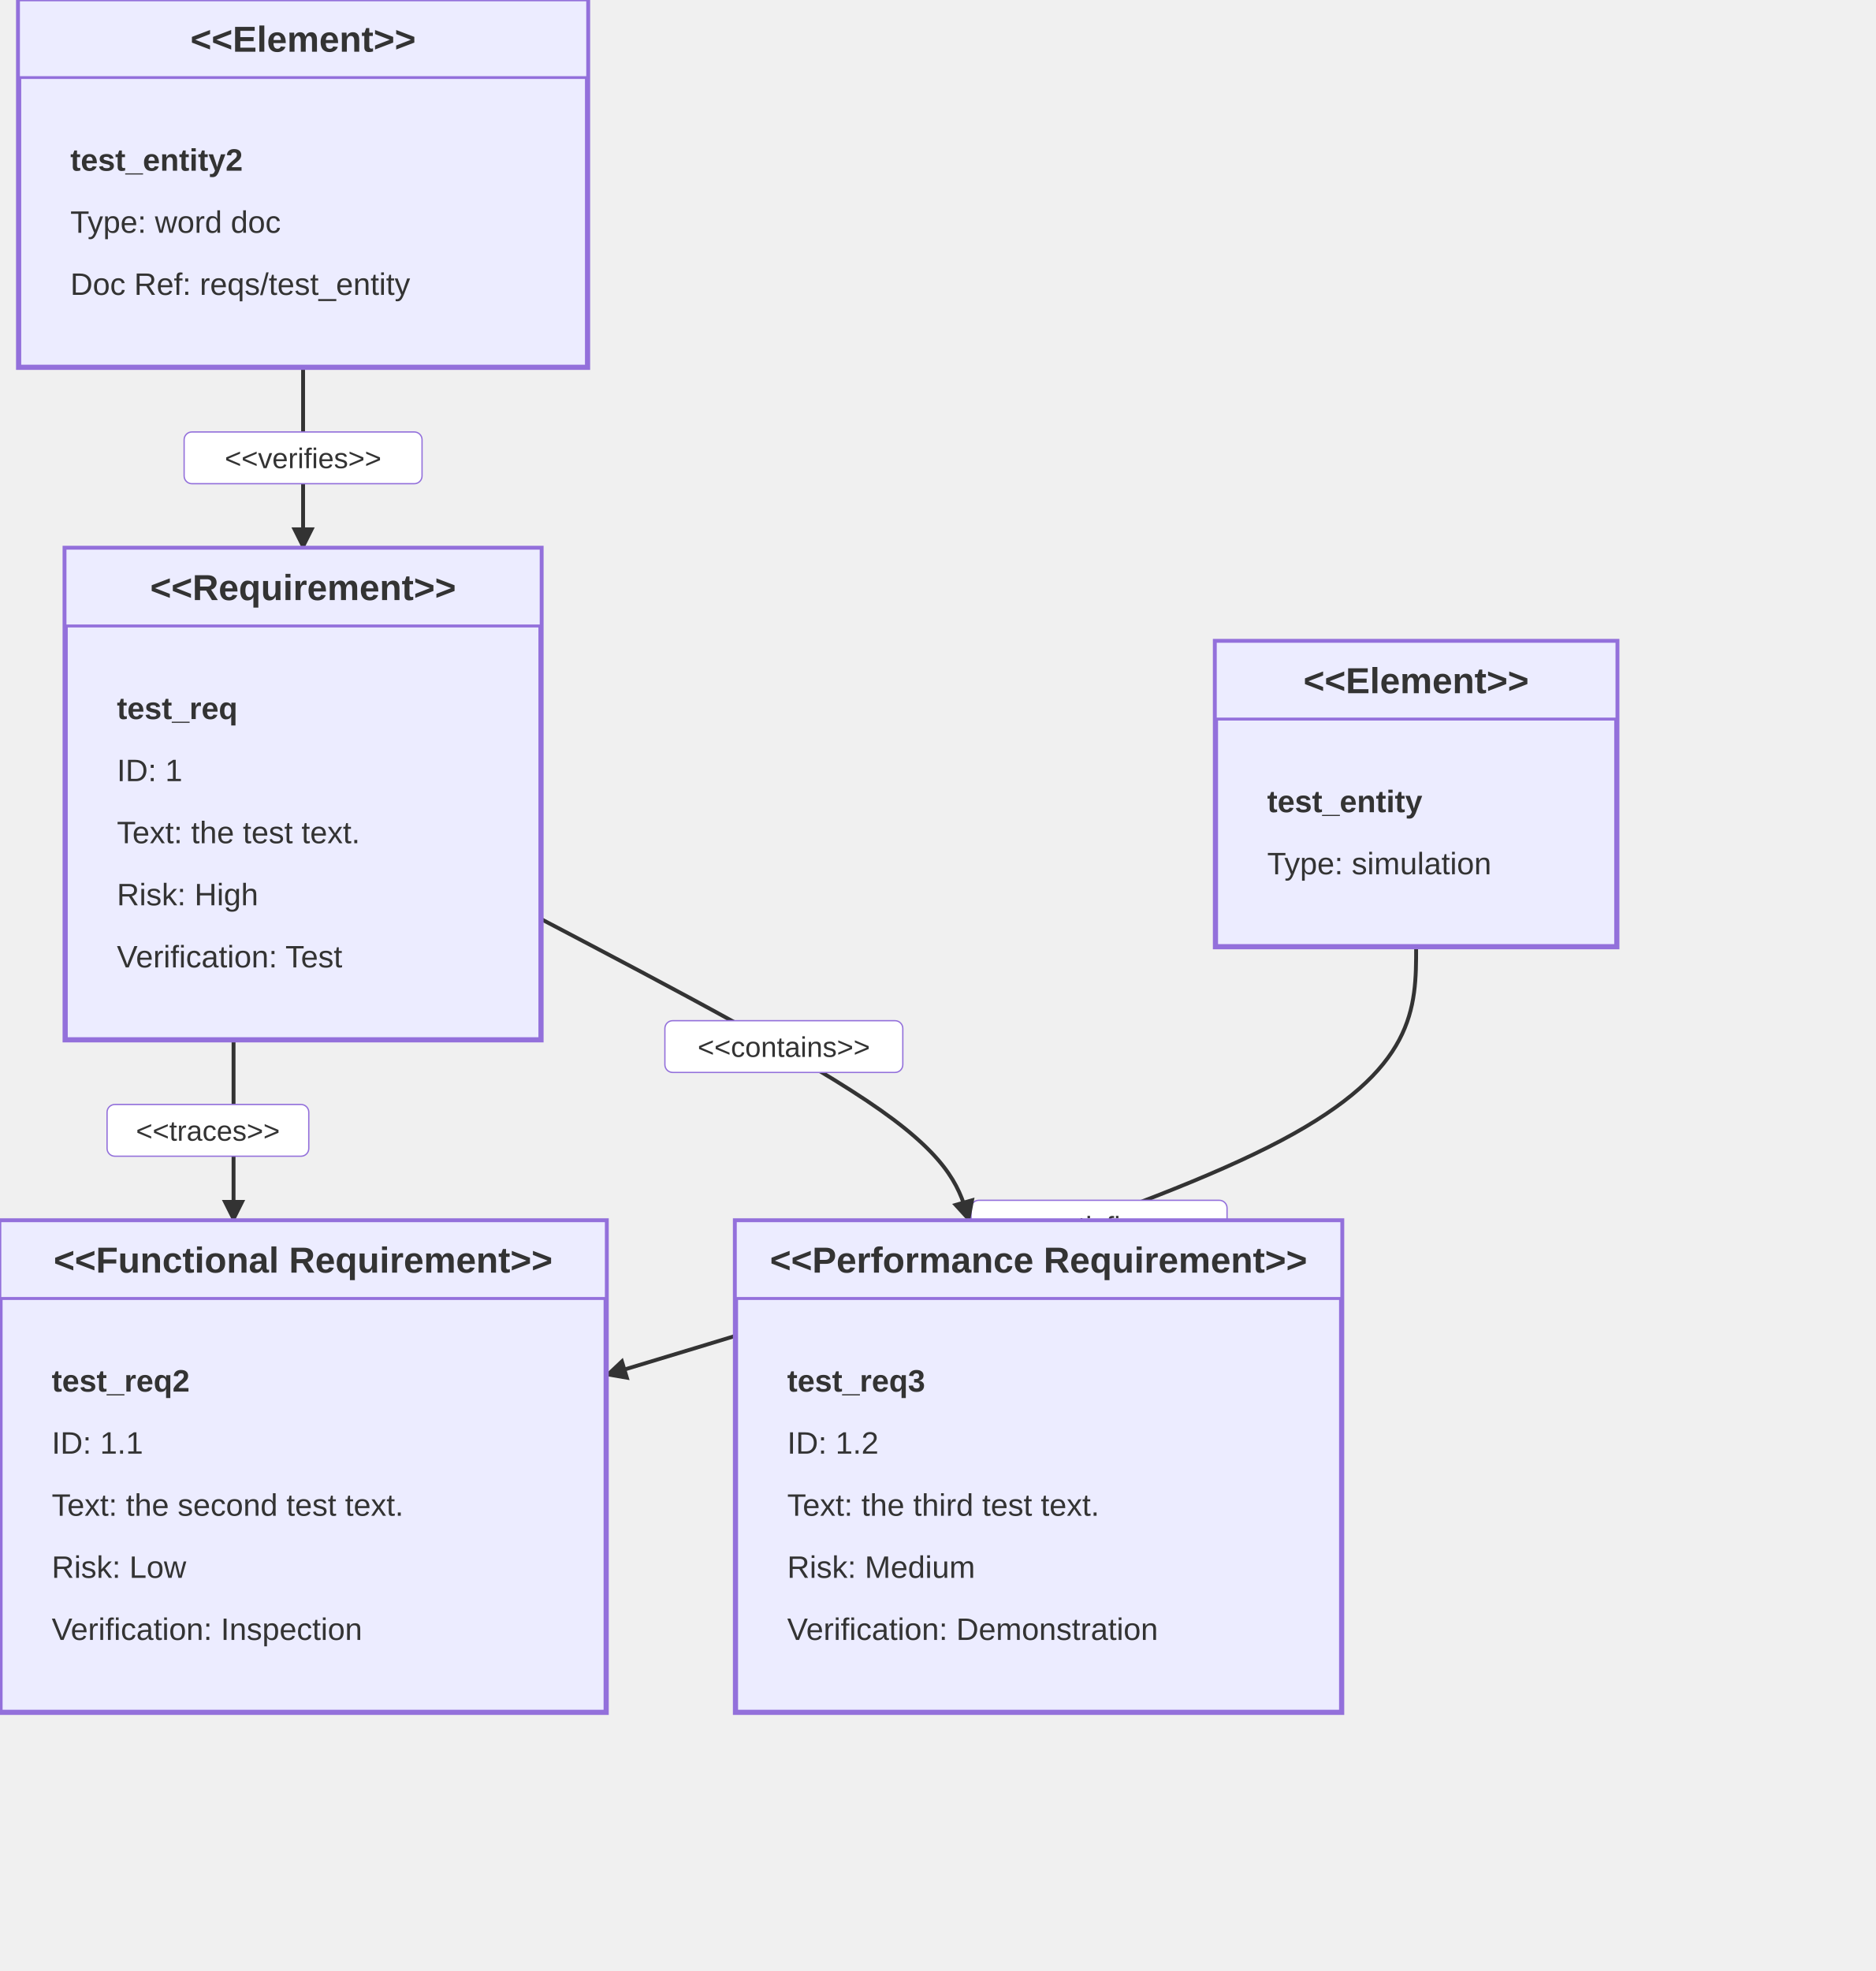
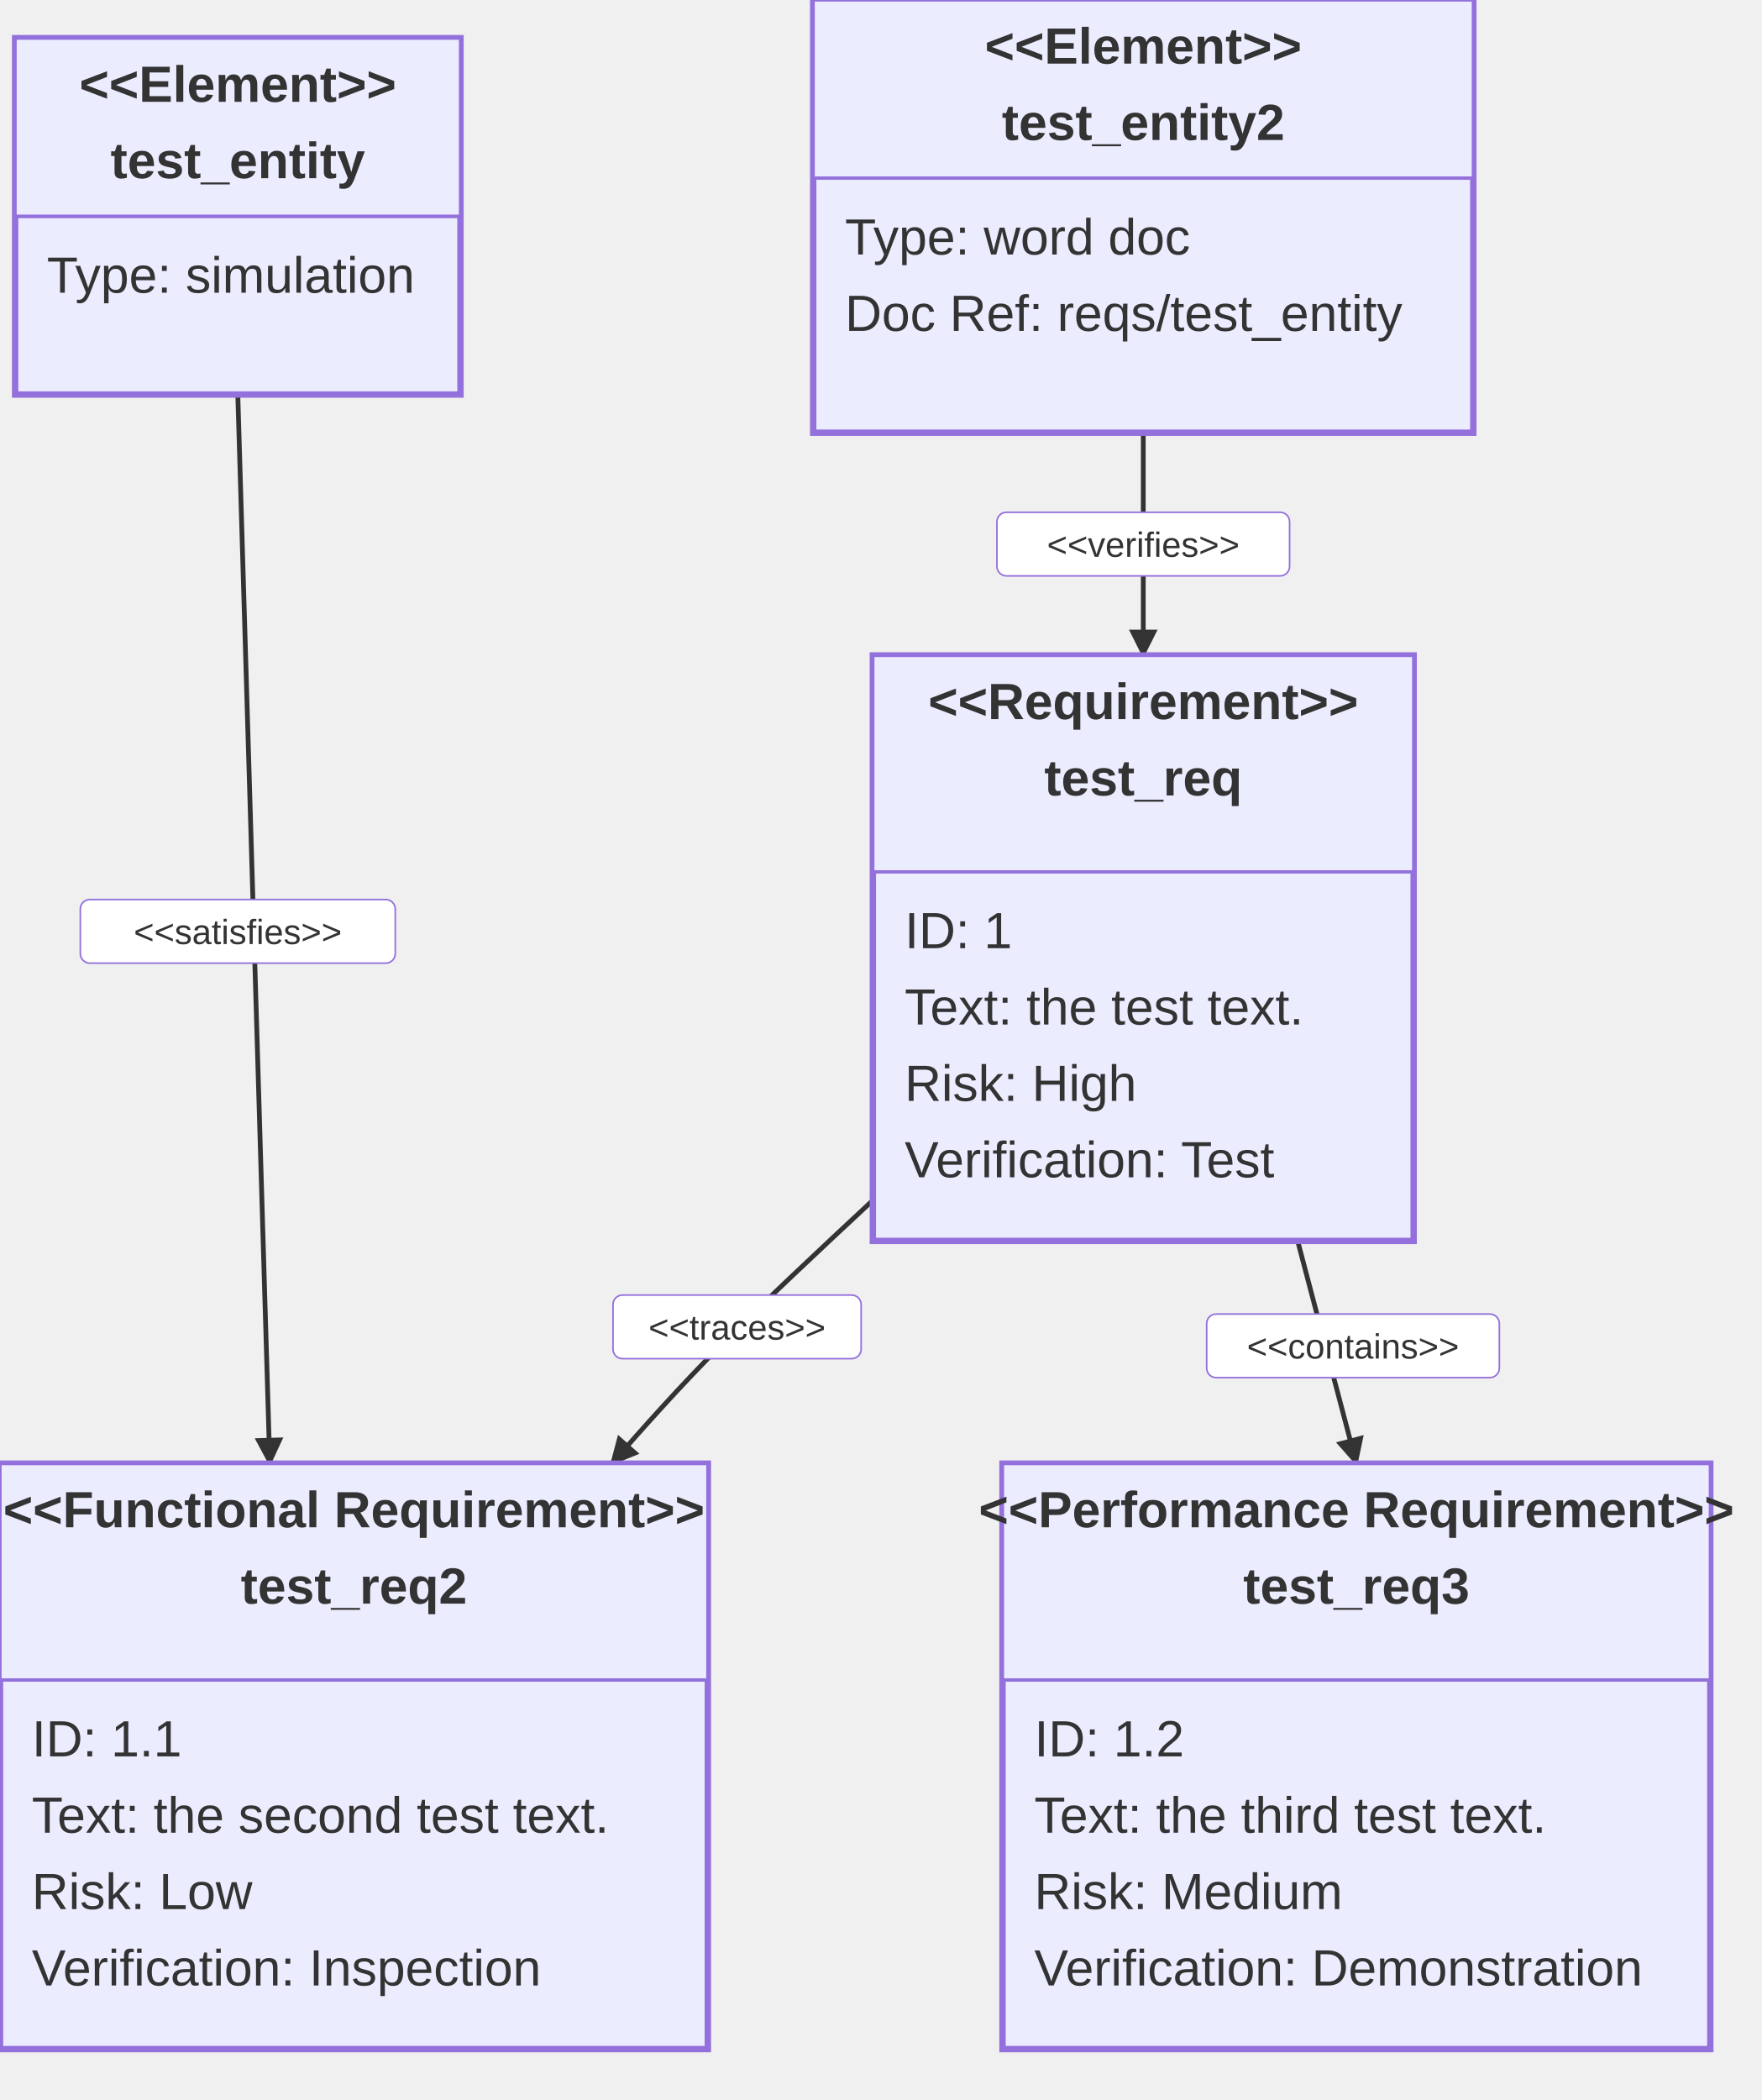
- <svg xmlns="http://www.w3.org/2000/svg" width="725.2" height="762" viewBox="0 0 725.2 762" class="mermaid">
+ <svg xmlns="http://www.w3.org/2000/svg" width="553.625" height="660" viewBox="0 0 553.625 660" class="mermaid">
  <style>

.mermaid {
  font-family: trebuchet ms, verdana, arial, sans-serif;
  font-size: 16px;
}

.node rect,
.node polygon,
.node circle,
.node ellipse,
.node path {
  fill: #ECECFF;
  stroke: #9370DB;
  stroke-width: 1px;
}

.node line {
  stroke: #9370DB;
  stroke-width: 1px;
}

.node .label {
  fill: #333333;
}

.node text {
  fill: #333333;
  font-family: trebuchet ms, verdana, arial, sans-serif;
  font-size: 16px;
}

.edge-path {
  fill: none;
  stroke: #333333;
  stroke-width: 1px;
}

.edge-label {
  fill: #333333;
  font-family: trebuchet ms, verdana, arial, sans-serif;
}

.edge-label-bg {
  fill: rgba(232, 232, 232, 0.8);
}

.subgraph {
  fill: #ffffde;
  stroke: #aaaa33;
  stroke-width: 1px;
}

.subgraph-title {
  fill: #333333;
  font-weight: bold;
}

.cluster rect {
  fill: #ffffde;
  stroke: #aaaa33;
  stroke-width: 1px;
  rx: 5px;
  ry: 5px;
}

.cluster-label {
  fill: #333333;
  font-family: trebuchet ms, verdana, arial, sans-serif;
  font-size: 16px;
  font-weight: bold;
}

marker path {
  fill: #333333;
  stroke: #333333;
}


.requirement-box {
  fill: #ECECFF;
  stroke: #9370DB;
}

.requirement-header {
  fill: #ECECFF;
  stroke: #9370DB;
}

.requirement-type {
  fill: #333333;
  font-weight: bold;
}

.requirement-name {
  fill: #333333;
}

.requirement-attr {
  fill: #333333;
}

.element-box {
  fill: #ECECFF;
  stroke: #9370DB;
}

.element-header {
  fill: #ECECFF;
  stroke: #9370DB;
}

.element-type {
  fill: #333333;
  font-weight: bold;
}

.element-name {
  fill: #333333;
}

.element-attr {
  fill: #333333;
}

.divider {
  stroke: #9370DB;
}

.relationship-line {
  fill: none;
  stroke: #333333;
  stroke-width: 1.5;
}

.relationship-label {
  fill: #333333;
}

.relationship-label-bg {
  fill: #ffffff;
  stroke: #9370DB;
  stroke-width: 0.5;
}

.marker {
  fill: #333333;
  stroke: none;
}

  </style>
  <defs>
    <marker id="requirement-arrow" viewBox="0 0 10 10" refX="9" refY="5" markerWidth="6" markerHeight="6" orient="auto">
      <path d="M0,0 L10,5 L0,10 z" class="marker" />
    </marker>
    <marker id="requirement-contains" viewBox="0 0 20 20" refX="18" refY="10" markerWidth="10" markerHeight="10" orient="auto">
      <path d="M0,10 L10,0 L20,10 L10,20 z" class="marker" />
    </marker>
  </defs>
  <g class="root">
    <g class="clusters">

    </g>
    <g class="edgePaths">

    </g>
    <g class="edgeLabels">

    </g>
    <g class="nodes">

    </g>
    <g class="relationship">
-       <path d="M 547.60 366.00 C 547.60 389.67, 547.60 413.33, 495.40 440.93 C 443.20 468.53, 338.80 500.07, 234.40 531.60" class="relationship-line" marker-end="url(#requirement-arrow)" />
-       <rect x="375.484" y="464.036" width="99" height="20" rx="3" ry="3" class="relationship-label-bg" />
-       <text x="424.984" y="478.036" class="relationship-label" text-anchor="middle" font-size="11">&lt;&lt;satisfies&gt;&gt;</text>
-     </g>
-     <g class="relationship">
-       <path d="M 90.31 402.00 L 90.31 472.00" class="relationship-line" marker-end="url(#requirement-arrow)" />
-       <rect x="41.4" y="427" width="78" height="20" rx="3" ry="3" class="relationship-label-bg" />
-       <text x="80.4" y="441" class="relationship-label" text-anchor="middle" font-size="11">&lt;&lt;traces&gt;&gt;</text>
-     </g>
-     <g class="relationship">
-       <path d="M 209.20 355.30 C 261.07 382.54, 312.93 409.77, 340.52 429.22 C 368.10 448.67, 371.41 460.33, 374.71 472.00" class="relationship-line" marker-end="url(#requirement-arrow)" />
-       <rect x="257.103" y="394.607" width="92" height="20" rx="3" ry="3" class="relationship-label-bg" />
-       <text x="303.103" y="408.607" class="relationship-label" text-anchor="middle" font-size="11">&lt;&lt;contains&gt;&gt;</text>
-     </g>
-     <g class="relationship">
-       <path d="M 117.20 142.00 C 117.20 153.67, 117.20 165.33, 117.20 177.00 C 117.20 188.67, 117.20 200.33, 117.20 212.00" class="relationship-line" marker-end="url(#requirement-arrow)" />
-       <rect x="71.2" y="167" width="92" height="20" rx="3" ry="3" class="relationship-label-bg" />
-       <text x="117.2" y="181" class="relationship-label" font-size="11" text-anchor="middle">&lt;&lt;verifies&gt;&gt;</text>
+       <path d="M 74.75 124.00 L 84.81 460.00" class="relationship-line" marker-end="url(#requirement-arrow)" />
+       <rect x="25.25" y="282.708" width="99" height="20" rx="3" ry="3" class="relationship-label-bg" />
+       <text x="74.75" y="296.708" class="relationship-label" text-anchor="middle" font-size="11">&lt;&lt;satisfies&gt;&gt;</text>
+     </g>
+     <g class="relationship">
+       <path d="M 274.38 377.23 C 257.29 393.15, 240.21 409.08, 226.53 422.87 C 212.85 436.67, 202.57 448.33, 192.29 460.00" class="relationship-line" marker-end="url(#requirement-arrow)" />
+       <rect x="192.69" y="407.016" width="78" height="20" rx="3" ry="3" class="relationship-label-bg" />
+       <text x="231.69" y="421.016" class="relationship-label" text-anchor="middle" font-size="11">&lt;&lt;traces&gt;&gt;</text>
+     </g>
+     <g class="relationship">
+       <path d="M 407.91 390.00 L 426.38 460.00" class="relationship-line" marker-end="url(#requirement-arrow)" />
+       <rect x="379.308" y="412.978" width="92" height="20" rx="3" ry="3" class="relationship-label-bg" />
+       <text x="425.308" y="426.978" class="relationship-label" font-size="11" text-anchor="middle">&lt;&lt;contains&gt;&gt;</text>
+     </g>
+     <g class="relationship">
+       <path d="M 359.38 136.00 C 359.38 147.67, 359.38 159.33, 359.38 171.00 C 359.38 182.67, 359.38 194.33, 359.38 206.00" class="relationship-line" marker-end="url(#requirement-arrow)" />
+       <rect x="313.375" y="161" width="92" height="20" rx="3" ry="3" class="relationship-label-bg" />
+       <text x="359.375" y="175" class="relationship-label" text-anchor="middle" font-size="11">&lt;&lt;verifies&gt;&gt;</text>
+     </g>
+     <g class="requirement-node" id="test_req">
+       <rect x="274.375" y="206" width="170" height="184" rx="0" ry="0" class="requirement-box" stroke="#9370DB" fill="#ECECFF" stroke-width="2" />
+       <rect x="274.375" y="206" width="170" height="68" rx="0" ry="0" class="requirement-header" stroke="#9370DB" fill="#ECECFF" />
+       <line x1="274.375" y1="274" x2="444.375" y2="274" class="divider" stroke="#9370DB" stroke-width="1" />
+       <text x="359.375" y="226" class="requirement-type" text-anchor="middle" font-size="16">&lt;&lt;Requirement&gt;&gt;</text>
+       <text x="359.375" y="250" class="requirement-name" font-size="16" font-weight="bold" text-anchor="middle">test_req</text>
+       <text x="284.375" y="298" class="requirement-attr" font-size="16" text-anchor="start">ID: 1</text>
+       <text x="284.375" y="322" class="requirement-attr" font-size="16" text-anchor="start">Text: the test text.</text>
+       <text x="284.375" y="346" class="requirement-attr" text-anchor="start" font-size="16">Risk: High</text>
+       <text x="284.375" y="370" class="requirement-attr" font-size="16" text-anchor="start">Verification: Test</text>
    </g>
    <g class="requirement-node" id="test_req2">
-       <rect x="0" y="472" width="234.4" height="190" rx="0" ry="0" class="requirement-box" fill="#ECECFF" stroke="#9370DB" stroke-width="2" />
-       <rect x="0" y="472" width="234.4" height="30" rx="0" ry="0" class="requirement-header" stroke="#9370DB" fill="#ECECFF" />
-       <line x1="0" y1="502" x2="234.4" y2="502" class="divider" stroke="#9370DB" stroke-width="1" />
-       <text x="117.2" y="492" class="requirement-type" font-size="14" text-anchor="middle">&lt;&lt;Functional Requirement&gt;&gt;</text>
-       <text x="20" y="538" class="requirement-name" font-size="12" text-anchor="start" font-weight="bold">test_req2</text>
-       <text x="20" y="562" class="requirement-attr" text-anchor="start" font-size="12">ID: 1.1</text>
-       <text x="20" y="586" class="requirement-attr" text-anchor="start" font-size="12">Text: the second test text.</text>
-       <text x="20" y="610" class="requirement-attr" font-size="12" text-anchor="start">Risk: Low</text>
-       <text x="20" y="634" class="requirement-attr" text-anchor="start" font-size="12">Verification: Inspection</text>
+       <rect x="0" y="460" width="222.5" height="184" rx="0" ry="0" class="requirement-box" fill="#ECECFF" stroke="#9370DB" stroke-width="2" />
+       <rect x="0" y="460" width="222.5" height="68" rx="0" ry="0" class="requirement-header" stroke="#9370DB" fill="#ECECFF" />
+       <line x1="0" y1="528" x2="222.5" y2="528" class="divider" stroke-width="1" stroke="#9370DB" />
+       <text x="111.25" y="480" class="requirement-type" text-anchor="middle" font-size="16">&lt;&lt;Functional Requirement&gt;&gt;</text>
+       <text x="111.25" y="504" class="requirement-name" text-anchor="middle" font-size="16" font-weight="bold">test_req2</text>
+       <text x="10" y="552" class="requirement-attr" font-size="16" text-anchor="start">ID: 1.1</text>
+       <text x="10" y="576" class="requirement-attr" text-anchor="start" font-size="16">Text: the second test text.</text>
+       <text x="10" y="600" class="requirement-attr" font-size="16" text-anchor="start">Risk: Low</text>
+       <text x="10" y="624" class="requirement-attr" text-anchor="start" font-size="16">Verification: Inspection</text>
    </g>
    <g class="requirement-node" id="test_req3">
-       <rect x="284.4" y="472" width="234.4" height="190" rx="0" ry="0" class="requirement-box" stroke="#9370DB" stroke-width="2" fill="#ECECFF" />
-       <rect x="284.4" y="472" width="234.4" height="30" rx="0" ry="0" class="requirement-header" fill="#ECECFF" stroke="#9370DB" />
-       <line x1="284.4" y1="502" x2="518.8" y2="502" class="divider" stroke="#9370DB" stroke-width="1" />
-       <text x="401.6" y="492" class="requirement-type" font-size="14" text-anchor="middle">&lt;&lt;Performance Requirement&gt;&gt;</text>
-       <text x="304.4" y="538" class="requirement-name" text-anchor="start" font-size="12" font-weight="bold">test_req3</text>
-       <text x="304.4" y="562" class="requirement-attr" font-size="12" text-anchor="start">ID: 1.2</text>
-       <text x="304.4" y="586" class="requirement-attr" text-anchor="start" font-size="12">Text: the third test text.</text>
-       <text x="304.4" y="610" class="requirement-attr" text-anchor="start" font-size="12">Risk: Medium</text>
-       <text x="304.4" y="634" class="requirement-attr" text-anchor="start" font-size="12">Verification: Demonstration</text>
-     </g>
-     <g class="requirement-node" id="test_req">
-       <rect x="25.2" y="212" width="184" height="190" rx="0" ry="0" class="requirement-box" fill="#ECECFF" stroke="#9370DB" stroke-width="2" />
-       <rect x="25.2" y="212" width="184" height="30" rx="0" ry="0" class="requirement-header" fill="#ECECFF" stroke="#9370DB" />
-       <line x1="25.2" y1="242" x2="209.2" y2="242" class="divider" stroke-width="1" stroke="#9370DB" />
-       <text x="117.2" y="232" class="requirement-type" font-size="14" text-anchor="middle">&lt;&lt;Requirement&gt;&gt;</text>
-       <text x="45.2" y="278" class="requirement-name" text-anchor="start" font-weight="bold" font-size="12">test_req</text>
-       <text x="45.2" y="302" class="requirement-attr" font-size="12" text-anchor="start">ID: 1</text>
-       <text x="45.2" y="326" class="requirement-attr" text-anchor="start" font-size="12">Text: the test text.</text>
-       <text x="45.2" y="350" class="requirement-attr" font-size="12" text-anchor="start">Risk: High</text>
-       <text x="45.2" y="374" class="requirement-attr" text-anchor="start" font-size="12">Verification: Test</text>
+       <rect x="315.125" y="460" width="222.5" height="184" rx="0" ry="0" class="requirement-box" fill="#ECECFF" stroke="#9370DB" stroke-width="2" />
+       <rect x="315.125" y="460" width="222.5" height="68" rx="0" ry="0" class="requirement-header" fill="#ECECFF" stroke="#9370DB" />
+       <line x1="315.125" y1="528" x2="537.625" y2="528" class="divider" stroke="#9370DB" stroke-width="1" />
+       <text x="426.375" y="480" class="requirement-type" text-anchor="middle" font-size="16">&lt;&lt;Performance Requirement&gt;&gt;</text>
+       <text x="426.375" y="504" class="requirement-name" font-size="16" font-weight="bold" text-anchor="middle">test_req3</text>
+       <text x="325.125" y="552" class="requirement-attr" text-anchor="start" font-size="16">ID: 1.2</text>
+       <text x="325.125" y="576" class="requirement-attr" text-anchor="start" font-size="16">Text: the third test text.</text>
+       <text x="325.125" y="600" class="requirement-attr" text-anchor="start" font-size="16">Risk: Medium</text>
+       <text x="325.125" y="624" class="requirement-attr" text-anchor="start" font-size="16">Verification: Demonstration</text>
+     </g>
+     <g class="element-node" id="test_entity">
+       <rect x="4.75" y="12" width="140" height="112" rx="0" ry="0" class="element-box" stroke="#9370DB" stroke-width="2" fill="#ECECFF" />
+       <rect x="4.75" y="12" width="140" height="56" rx="0" ry="0" class="element-header" fill="#ECECFF" stroke="#9370DB" />
+       <line x1="4.75" y1="68" x2="144.75" y2="68" class="divider" stroke="#9370DB" stroke-width="1" />
+       <text x="74.75" y="32" class="element-type" font-size="16" text-anchor="middle">&lt;&lt;Element&gt;&gt;</text>
+       <text x="74.75" y="56" class="element-name" font-weight="bold" text-anchor="middle" font-size="16">test_entity</text>
+       <text x="14.75" y="92" class="element-attr" font-size="16" text-anchor="start">Type: simulation</text>
    </g>
    <g class="element-node" id="test_entity2">
-       <rect x="7.2" y="0" width="220" height="142" rx="0" ry="0" class="element-box" stroke-width="2" fill="#ECECFF" stroke="#9370DB" />
-       <rect x="7.2" y="0" width="220" height="30" rx="0" ry="0" class="element-header" fill="#ECECFF" stroke="#9370DB" />
-       <line x1="7.2" y1="30" x2="227.2" y2="30" class="divider" stroke-width="1" stroke="#9370DB" />
-       <text x="117.2" y="20" class="element-type" text-anchor="middle" font-size="14">&lt;&lt;Element&gt;&gt;</text>
-       <text x="27.2" y="66" class="element-name" font-size="12" text-anchor="start" font-weight="bold">test_entity2</text>
-       <text x="27.2" y="90" class="element-attr" font-size="12" text-anchor="start">Type: word doc</text>
-       <text x="27.2" y="114" class="element-attr" text-anchor="start" font-size="12">Doc Ref: reqs/test_entity</text>
-     </g>
-     <g class="element-node" id="test_entity">
-       <rect x="470" y="248" width="155.2" height="118" rx="0" ry="0" class="element-box" stroke="#9370DB" fill="#ECECFF" stroke-width="2" />
-       <rect x="470" y="248" width="155.2" height="30" rx="0" ry="0" class="element-header" fill="#ECECFF" stroke="#9370DB" />
-       <line x1="470" y1="278" x2="625.2" y2="278" class="divider" stroke-width="1" stroke="#9370DB" />
-       <text x="547.6" y="268" class="element-type" text-anchor="middle" font-size="14">&lt;&lt;Element&gt;&gt;</text>
-       <text x="490" y="314" class="element-name" font-size="12" text-anchor="start" font-weight="bold">test_entity</text>
-       <text x="490" y="338" class="element-attr" font-size="12" text-anchor="start">Type: simulation</text>
+       <rect x="255.625" y="0" width="207.5" height="136" rx="0" ry="0" class="element-box" fill="#ECECFF" stroke="#9370DB" stroke-width="2" />
+       <rect x="255.625" y="0" width="207.5" height="56" rx="0" ry="0" class="element-header" fill="#ECECFF" stroke="#9370DB" />
+       <line x1="255.625" y1="56" x2="463.125" y2="56" class="divider" stroke="#9370DB" stroke-width="1" />
+       <text x="359.375" y="20" class="element-type" text-anchor="middle" font-size="16">&lt;&lt;Element&gt;&gt;</text>
+       <text x="359.375" y="44" class="element-name" font-size="16" font-weight="bold" text-anchor="middle">test_entity2</text>
+       <text x="265.625" y="80" class="element-attr" text-anchor="start" font-size="16">Type: word doc</text>
+       <text x="265.625" y="104" class="element-attr" font-size="16" text-anchor="start">Doc Ref: reqs/test_entity</text>
    </g>
  </g>
</svg>
